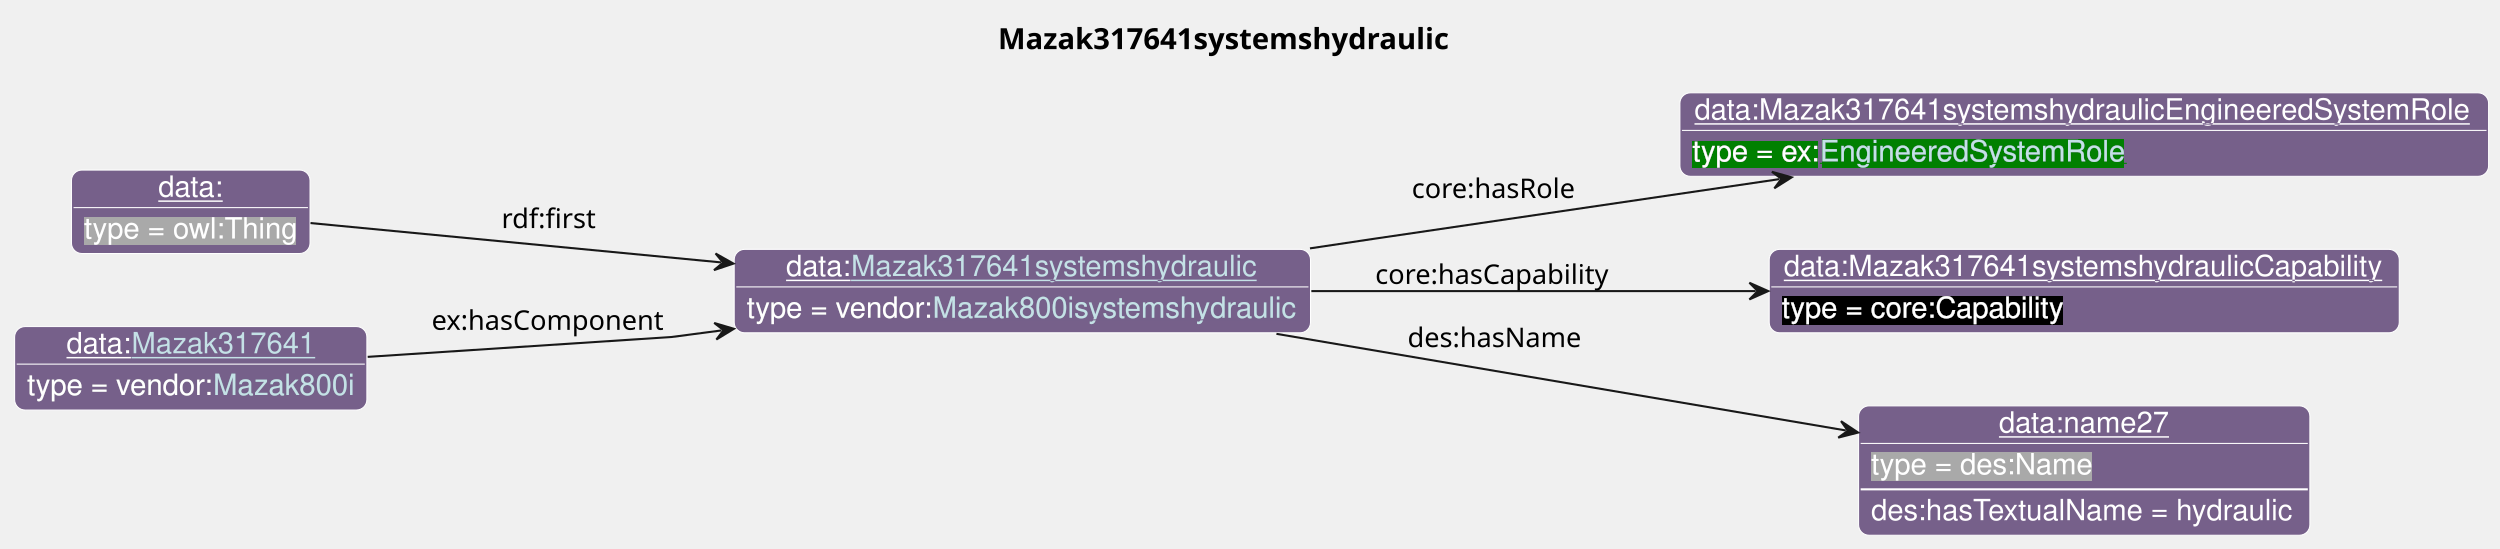
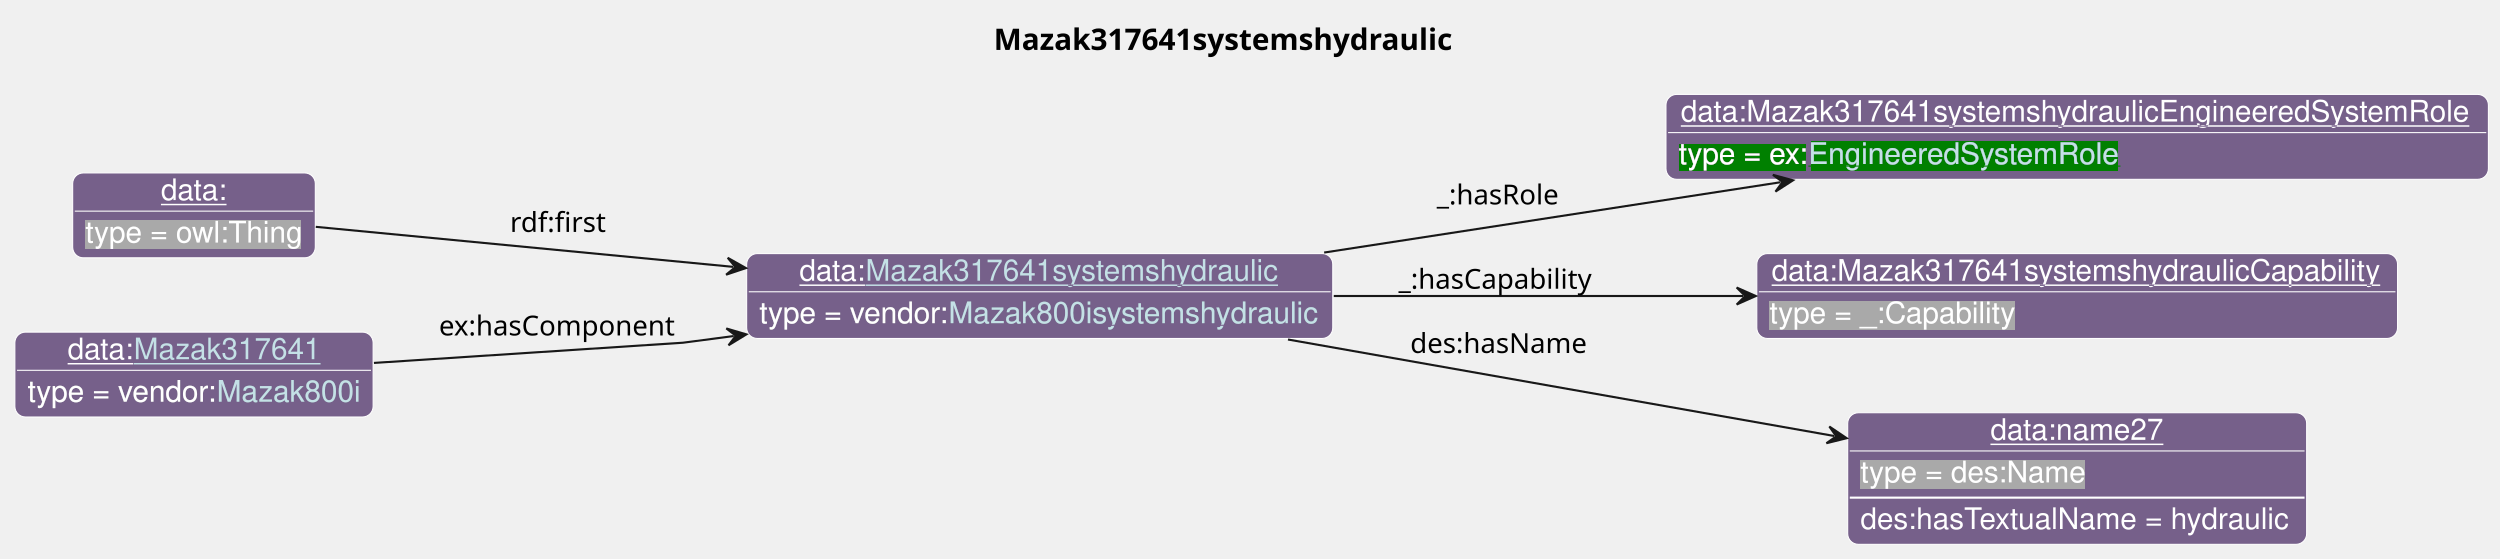
- <svg xmlns="http://www.w3.org/2000/svg" xmlns:xlink="http://www.w3.org/1999/xlink" contentStyleType="text/css" data-diagram-type="CLASS" height="263px" preserveAspectRatio="none" style="width:1198px;height:263px;background:#FFFFFF;" version="1.1" viewBox="0 0 1198 263" width="1198px" zoomAndPan="magnify">
+ <svg xmlns="http://www.w3.org/2000/svg" xmlns:xlink="http://www.w3.org/1999/xlink" contentStyleType="text/css" data-diagram-type="CLASS" height="263px" preserveAspectRatio="none" style="width:1178px;height:263px;background:#FFFFFF;" version="1.1" viewBox="0 0 1178 263" width="1178px" zoomAndPan="magnify">
  <defs>
-     <filter height="1" id="bxtccgl458mqv0" width="1" x="0" y="0">
+     <filter height="1" id="b1b48rj4klvm0s0" width="1" x="0" y="0">
      <feFlood flood-color="#76608A" result="flood" />
      <feComposite in="SourceGraphic" in2="flood" operator="over" />
    </filter>
-     <filter height="1" id="bxtccgl458mqv1" width="1" x="0" y="0">
+     <filter height="1" id="b1b48rj4klvm0s1" width="1" x="0" y="0">
      <feFlood flood-color="#008000" result="flood" />
      <feComposite in="SourceGraphic" in2="flood" operator="over" />
    </filter>
-     <filter height="1" id="bxtccgl458mqv2" width="1" x="0" y="0">
-       <feFlood flood-color="#000000" result="flood" />
-       <feComposite in="SourceGraphic" in2="flood" operator="over" />
-     </filter>
-     <filter height="1" id="bxtccgl458mqv3" width="1" x="0" y="0">
+     <filter height="1" id="b1b48rj4klvm0s2" width="1" x="0" y="0">
      <feFlood flood-color="#A9A9A9" result="flood" />
      <feComposite in="SourceGraphic" in2="flood" operator="over" />
    </filter>
  </defs>
  <g>
    <g class="title" data-source-line="13">
-       <text fill="#000000" font-family="sans-serif" font-size="14" font-weight="bold" lengthAdjust="spacing" textLength="228.054" x="478.241" y="23.535">Mazak317641systemshydraulic</text>
+       <text fill="#000000" font-family="sans-serif" font-size="14" font-weight="bold" lengthAdjust="spacing" textLength="228.054" x="468.241" y="23.535">Mazak317641systemshydraulic</text>
    </g>
    <g class="entity" data-entity="o0" data-source-line="131" data-uid="ent0002" id="entity_o0">
      <rect fill="#76608A" height="40" rx="5" ry="5" style="stroke:#FFFFFF;stroke-width:0.5;" width="276.182" x="351.82" y="119.488" />
      <text fill="#FFFFFF" font-family="Helvetica" font-size="14" lengthAdjust="spacing" text-decoration="underline" textLength="31.138" x="376.684" y="132.269">data:</text>
      <a href="./Mazak317641systemshydraulic.html" target="_top" title="./Mazak317641systemshydraulic.html" xlink:actuate="onRequest" xlink:href="./Mazak317641systemshydraulic.html" xlink:show="new" xlink:title="./Mazak317641systemshydraulic.html" xlink:type="simple">
        <text fill="#C4E1E6" font-family="Helvetica" font-size="14" lengthAdjust="spacing" text-decoration="underline" textLength="195.316" x="407.822" y="132.269">Mazak317641systemshydraulic</text>
      </a>
      <line style="stroke:#FFFFFF;stroke-width:0.5;" x1="352.82" x2="627.002" y1="137.488" y2="137.488" />
-       <text fill="#FFFFFF" filter="url(#bxtccgl458mqv0)" font-family="Helvetica" font-size="14" lengthAdjust="spacing" textLength="89.113" x="357.82" y="152.269">type = vendor:</text>
+       <text fill="#FFFFFF" filter="url(#b1b48rj4klvm0s0)" font-family="Helvetica" font-size="14" lengthAdjust="spacing" textLength="89.113" x="357.82" y="152.269">type = vendor:</text>
      <a href="../Mazak.html#Mazak800isystemshydraulic" target="_top" title="../Mazak.html#Mazak800isystemshydraulic" xlink:actuate="onRequest" xlink:href="../Mazak.html#Mazak800isystemshydraulic" xlink:show="new" xlink:title="../Mazak.html#Mazak800isystemshydraulic" xlink:type="simple">
-         <text fill="#C4E1E6" filter="url(#bxtccgl458mqv0)" font-family="Helvetica" font-size="14" lengthAdjust="spacing" textLength="175.068" x="446.933" y="152.269">Mazak800isystemshydraulic</text>
+         <text fill="#C4E1E6" filter="url(#b1b48rj4klvm0s0)" font-family="Helvetica" font-size="14" lengthAdjust="spacing" textLength="175.068" x="446.933" y="152.269">Mazak800isystemshydraulic</text>
        <line style="stroke:#76608A;stroke-width:0.5;" x1="446.933" x2="622.002" y1="153.269" y2="153.269" />
      </a>
    </g>
    <g class="entity" data-entity="o1" data-source-line="131" data-uid="ent0003" id="entity_o1">
-       <rect fill="#76608A" height="40" rx="5" ry="5" style="stroke:#FFFFFF;stroke-width:0.5;" width="387.536" x="805" y="44.488" />
-       <text fill="#FFFFFF" font-family="Helvetica" font-size="14" lengthAdjust="spacing" text-decoration="underline" textLength="373.536" x="812" y="57.269">data:Mazak317641systemshydraulicEngineeredSystemRole</text>
-       <line style="stroke:#FFFFFF;stroke-width:0.5;" x1="806" x2="1191.536" y1="62.488" y2="62.488" />
-       <text fill="#FFFFFF" filter="url(#bxtccgl458mqv1)" font-family="Helvetica" font-size="14" lengthAdjust="spacing" textLength="61.093" x="811" y="77.269">type = ex:</text>
+       <rect fill="#76608A" height="40" rx="5" ry="5" style="stroke:#FFFFFF;stroke-width:0.5;" width="387.536" x="785" y="44.488" />
+       <text fill="#FFFFFF" font-family="Helvetica" font-size="14" lengthAdjust="spacing" text-decoration="underline" textLength="373.536" x="792" y="57.269">data:Mazak317641systemshydraulicEngineeredSystemRole</text>
+       <line style="stroke:#FFFFFF;stroke-width:0.5;" x1="786" x2="1171.536" y1="62.488" y2="62.488" />
+       <text fill="#FFFFFF" filter="url(#b1b48rj4klvm0s1)" font-family="Helvetica" font-size="14" lengthAdjust="spacing" textLength="61.093" x="791" y="77.269">type = ex:</text>
      <a href="../Example.html#EngineeredSystemRole" target="_top" title="../Example.html#EngineeredSystemRole" xlink:actuate="onRequest" xlink:href="../Example.html#EngineeredSystemRole" xlink:show="new" xlink:title="../Example.html#EngineeredSystemRole" xlink:type="simple">
-         <text fill="#C4E1E6" filter="url(#bxtccgl458mqv1)" font-family="Helvetica" font-size="14" lengthAdjust="spacing" textLength="147.082" x="872.093" y="77.269">EngineeredSystemRole</text>
-         <line style="stroke:#008000;stroke-width:0.5;" x1="872.093" x2="1019.175" y1="78.269" y2="78.269" />
+         <text fill="#C4E1E6" filter="url(#b1b48rj4klvm0s1)" font-family="Helvetica" font-size="14" lengthAdjust="spacing" textLength="147.082" x="852.093" y="77.269">EngineeredSystemRole</text>
+         <line style="stroke:#008000;stroke-width:0.5;" x1="852.093" x2="999.175" y1="78.269" y2="78.269" />
      </a>
    </g>
    <g class="entity" data-entity="o2" data-source-line="131" data-uid="ent0004" id="entity_o2">
-       <rect fill="#76608A" height="40" rx="5" ry="5" style="stroke:#FFFFFF;stroke-width:0.5;" width="301.93" x="847.8" y="119.488" />
-       <text fill="#FFFFFF" font-family="Helvetica" font-size="14" lengthAdjust="spacing" text-decoration="underline" textLength="287.93" x="854.8" y="132.269">data:Mazak317641systemshydraulicCapability</text>
-       <line style="stroke:#FFFFFF;stroke-width:0.5;" x1="848.8" x2="1148.73" y1="137.488" y2="137.488" />
-       <text fill="#FFFFFF" filter="url(#bxtccgl458mqv2)" font-family="Helvetica" font-size="14" lengthAdjust="spacing" textLength="135.017" x="853.8" y="152.269">type = core:Capability</text>
+       <rect fill="#76608A" height="40" rx="5" ry="5" style="stroke:#FFFFFF;stroke-width:0.5;" width="301.93" x="827.8" y="119.488" />
+       <text fill="#FFFFFF" font-family="Helvetica" font-size="14" lengthAdjust="spacing" text-decoration="underline" textLength="287.93" x="834.8" y="132.269">data:Mazak317641systemshydraulicCapability</text>
+       <line style="stroke:#FFFFFF;stroke-width:0.5;" x1="828.8" x2="1128.73" y1="137.488" y2="137.488" />
+       <text fill="#FFFFFF" filter="url(#b1b48rj4klvm0s2)" font-family="Helvetica" font-size="14" lengthAdjust="spacing" textLength="115.568" x="833.8" y="152.269">type = _:Capability</text>
    </g>
    <g class="entity" data-entity="o3" data-source-line="131" data-uid="ent0005" id="entity_o3">
-       <rect fill="#76608A" height="62" rx="5" ry="5" style="stroke:#FFFFFF;stroke-width:0.5;" width="216.272" x="890.63" y="194.488" />
-       <text fill="#FFFFFF" font-family="Helvetica" font-size="14" lengthAdjust="spacing" text-decoration="underline" textLength="81.731" x="957.9" y="207.269">data:name27</text>
-       <line style="stroke:#FFFFFF;stroke-width:0.5;" x1="891.63" x2="1105.901" y1="212.488" y2="212.488" />
-       <text fill="#FFFFFF" filter="url(#bxtccgl458mqv3)" font-family="Helvetica" font-size="14" lengthAdjust="spacing" textLength="106.224" x="896.63" y="227.269">type = des:Name</text>
-       <line style="stroke:#FFFFFF;stroke-width:1;" x1="891.63" x2="1105.901" y1="234.488" y2="234.488" />
-       <text fill="#FFFFFF" font-family="Helvetica" font-size="14" lengthAdjust="spacing" textLength="204.272" x="896.63" y="249.269">des:hasTextualName = hydraulic</text>
+       <rect fill="#76608A" height="62" rx="5" ry="5" style="stroke:#FFFFFF;stroke-width:0.5;" width="216.272" x="870.63" y="194.488" />
+       <text fill="#FFFFFF" font-family="Helvetica" font-size="14" lengthAdjust="spacing" text-decoration="underline" textLength="81.731" x="937.9" y="207.269">data:name27</text>
+       <line style="stroke:#FFFFFF;stroke-width:0.5;" x1="871.63" x2="1085.901" y1="212.488" y2="212.488" />
+       <text fill="#FFFFFF" filter="url(#b1b48rj4klvm0s2)" font-family="Helvetica" font-size="14" lengthAdjust="spacing" textLength="106.224" x="876.63" y="227.269">type = des:Name</text>
+       <line style="stroke:#FFFFFF;stroke-width:1;" x1="871.63" x2="1085.901" y1="234.488" y2="234.488" />
+       <text fill="#FFFFFF" font-family="Helvetica" font-size="14" lengthAdjust="spacing" textLength="204.272" x="876.63" y="249.269">des:hasTextualName = hydraulic</text>
    </g>
    <g class="entity" data-entity="o4" data-source-line="131" data-uid="ent0006" id="entity_o4">
      <rect fill="#76608A" height="40" rx="5" ry="5" style="stroke:#FFFFFF;stroke-width:0.5;" width="114.334" x="34.24" y="81.488" />
      <text fill="#FFFFFF" font-family="Helvetica" font-size="14" lengthAdjust="spacing" text-decoration="underline" textLength="31.138" x="75.838" y="94.269">data:</text>
      <line style="stroke:#FFFFFF;stroke-width:0.5;" x1="35.24" x2="147.574" y1="99.488" y2="99.488" />
-       <text fill="#FFFFFF" filter="url(#bxtccgl458mqv3)" font-family="Helvetica" font-size="14" lengthAdjust="spacing" textLength="102.334" x="40.24" y="114.269">type = owl:Thing</text>
+       <text fill="#FFFFFF" filter="url(#b1b48rj4klvm0s2)" font-family="Helvetica" font-size="14" lengthAdjust="spacing" textLength="102.334" x="40.24" y="114.269">type = owl:Thing</text>
    </g>
    <g class="entity" data-entity="o5" data-source-line="131" data-uid="ent0007" id="entity_o5">
      <rect fill="#76608A" height="40" rx="5" ry="5" style="stroke:#FFFFFF;stroke-width:0.5;" width="168.816" x="7" y="156.488" />
      <text fill="#FFFFFF" font-family="Helvetica" font-size="14" lengthAdjust="spacing" text-decoration="underline" textLength="31.138" x="31.864" y="169.269">data:</text>
      <a href="./Mazak317641.html" target="_top" title="./Mazak317641.html" xlink:actuate="onRequest" xlink:href="./Mazak317641.html" xlink:show="new" xlink:title="./Mazak317641.html" xlink:type="simple">
        <text fill="#C4E1E6" font-family="Helvetica" font-size="14" lengthAdjust="spacing" text-decoration="underline" textLength="87.951" x="63.002" y="169.269">Mazak317641</text>
      </a>
      <line style="stroke:#FFFFFF;stroke-width:0.5;" x1="8" x2="174.816" y1="174.488" y2="174.488" />
-       <text fill="#FFFFFF" filter="url(#bxtccgl458mqv0)" font-family="Helvetica" font-size="14" lengthAdjust="spacing" textLength="89.113" x="13" y="189.269">type = vendor:</text>
+       <text fill="#FFFFFF" filter="url(#b1b48rj4klvm0s0)" font-family="Helvetica" font-size="14" lengthAdjust="spacing" textLength="89.113" x="13" y="189.269">type = vendor:</text>
      <a href="../Mazak.html#Mazak800i" target="_top" title="../Mazak.html#Mazak800i" xlink:actuate="onRequest" xlink:href="../Mazak.html#Mazak800i" xlink:show="new" xlink:title="../Mazak.html#Mazak800i" xlink:type="simple">
-         <text fill="#C4E1E6" filter="url(#bxtccgl458mqv0)" font-family="Helvetica" font-size="14" lengthAdjust="spacing" textLength="67.703" x="102.113" y="189.269">Mazak800i</text>
+         <text fill="#C4E1E6" filter="url(#b1b48rj4klvm0s0)" font-family="Helvetica" font-size="14" lengthAdjust="spacing" textLength="67.703" x="102.113" y="189.269">Mazak800i</text>
        <line style="stroke:#76608A;stroke-width:0.5;" x1="102.113" x2="169.816" y1="190.269" y2="190.269" />
      </a>
    </g>
    <g class="link" data-entity-1="o0" data-entity-2="o1" data-source-line="195" data-uid="lnk8" id="link_o0_o1">
-       <path codeLine="195" d="M627.74,119.018 C645.68,116.328 658,114.488 658,114.488 C658,114.488 758.824,99.652 852.654,85.842" fill="none" id="o0-to-o1" style="stroke:#181818;stroke-width:1;" />
-       <polygon fill="#181818" points="858.59,84.968,849.104,82.321,853.643,85.696,850.268,90.236,858.59,84.968" style="stroke:#181818;stroke-width:1;" />
-       <text fill="#000000" font-family="sans-serif" font-size="13" lengthAdjust="spacing" textLength="80.399" x="676.5" y="94.887">core:hasRole</text>
+       <path codeLine="195" d="M623.94,118.998 C692.64,108.408 770.29,96.452 838.96,85.872" fill="none" id="o0-to-o1" style="stroke:#181818;stroke-width:1;" />
+       <polygon fill="#181818" points="844.89,84.958,835.386,82.375,839.948,85.72,836.604,90.282,844.89,84.958" style="stroke:#181818;stroke-width:1;" />
+       <text fill="#000000" font-family="sans-serif" font-size="13" lengthAdjust="spacing" textLength="59.693" x="677" y="96.307">_:hasRole</text>
    </g>
    <g class="link" data-entity-1="o0" data-entity-2="o2" data-source-line="195" data-uid="lnk9" id="link_o0_o2">
-       <path codeLine="195" d="M628.4,139.488 C696.13,139.488 771.92,139.488 841.31,139.488" fill="none" id="o0-to-o2" style="stroke:#181818;stroke-width:1;" />
-       <polygon fill="#181818" points="847.31,139.488,838.31,135.488,842.31,139.488,838.31,143.488,847.31,139.488" style="stroke:#181818;stroke-width:1;" />
-       <text fill="#000000" font-family="sans-serif" font-size="13" lengthAdjust="spacing" textLength="115.838" x="659" y="136.057">core:hasCapability</text>
+       <path codeLine="195" d="M628.47,139.488 C690.47,139.488 757.85,139.488 821.32,139.488" fill="none" id="o0-to-o2" style="stroke:#181818;stroke-width:1;" />
+       <polygon fill="#181818" points="827.32,139.488,818.32,135.488,822.32,139.488,818.32,143.488,827.32,139.488" style="stroke:#181818;stroke-width:1;" />
+       <text fill="#000000" font-family="sans-serif" font-size="13" lengthAdjust="spacing" textLength="95.132" x="659" y="136.057">_:hasCapability</text>
    </g>
    <g class="link" data-entity-1="o0" data-entity-2="o3" data-source-line="195" data-uid="lnk10" id="link_o0_o3">
-       <path codeLine="195" d="M611.67,159.978 C696.44,174.358 802.865,192.414 884.505,206.274" fill="none" id="o0-to-o3" style="stroke:#181818;stroke-width:1;" />
-       <polygon fill="#181818" points="890.42,207.278,882.216,201.828,885.49,206.441,880.878,209.715,890.42,207.278" style="stroke:#181818;stroke-width:1;" />
-       <text fill="#000000" font-family="sans-serif" font-size="13" lengthAdjust="spacing" textLength="84.202" x="674.5" y="166.327">des:hasName</text>
+       <path codeLine="195" d="M606.9,159.978 C686.78,174.088 786.241,191.655 864.251,205.435" fill="none" id="o0-to-o3" style="stroke:#181818;stroke-width:1;" />
+       <polygon fill="#181818" points="870.16,206.478,861.993,200.974,865.236,205.608,860.601,208.852,870.16,206.478" style="stroke:#181818;stroke-width:1;" />
+       <text fill="#000000" font-family="sans-serif" font-size="13" lengthAdjust="spacing" textLength="84.202" x="664.5" y="166.327">des:hasName</text>
    </g>
    <g class="link" data-entity-1="o4" data-entity-2="o0" data-source-line="195" data-uid="lnk11" id="link_o4_o0">
      <path codeLine="195" d="M148.8,106.888 C201.39,111.928 275.987,119.086 345.507,125.746" fill="none" id="o4-to-o0" style="stroke:#181818;stroke-width:1;" />
      <polygon fill="#181818" points="351.48,126.318,342.902,121.478,346.503,125.841,342.14,129.442,351.48,126.318" style="stroke:#181818;stroke-width:1;" />
      <text fill="#000000" font-family="sans-serif" font-size="13" lengthAdjust="spacing" textLength="47.741" x="240.32" y="109.287">rdf:first</text>
    </g>
    <g class="link" data-entity-1="o5" data-entity-2="o0" data-source-line="195" data-uid="lnk12" id="link_o5_o0">
      <path codeLine="195" d="M176.2,171.008 C241.74,166.728 321.82,161.488 321.82,161.488 C321.82,161.488 328.011,160.67 345.741,158.34" fill="none" id="o5-to-o0" style="stroke:#181818;stroke-width:1;" />
      <polygon fill="#181818" points="351.69,157.558,342.245,154.765,346.733,158.21,343.288,162.697,351.69,157.558" style="stroke:#181818;stroke-width:1;" />
      <text fill="#000000" font-family="sans-serif" font-size="13" lengthAdjust="spacing" textLength="114.728" x="206.82" y="158.057">ex:hasComponent</text>
    </g>
  </g>
</svg>
